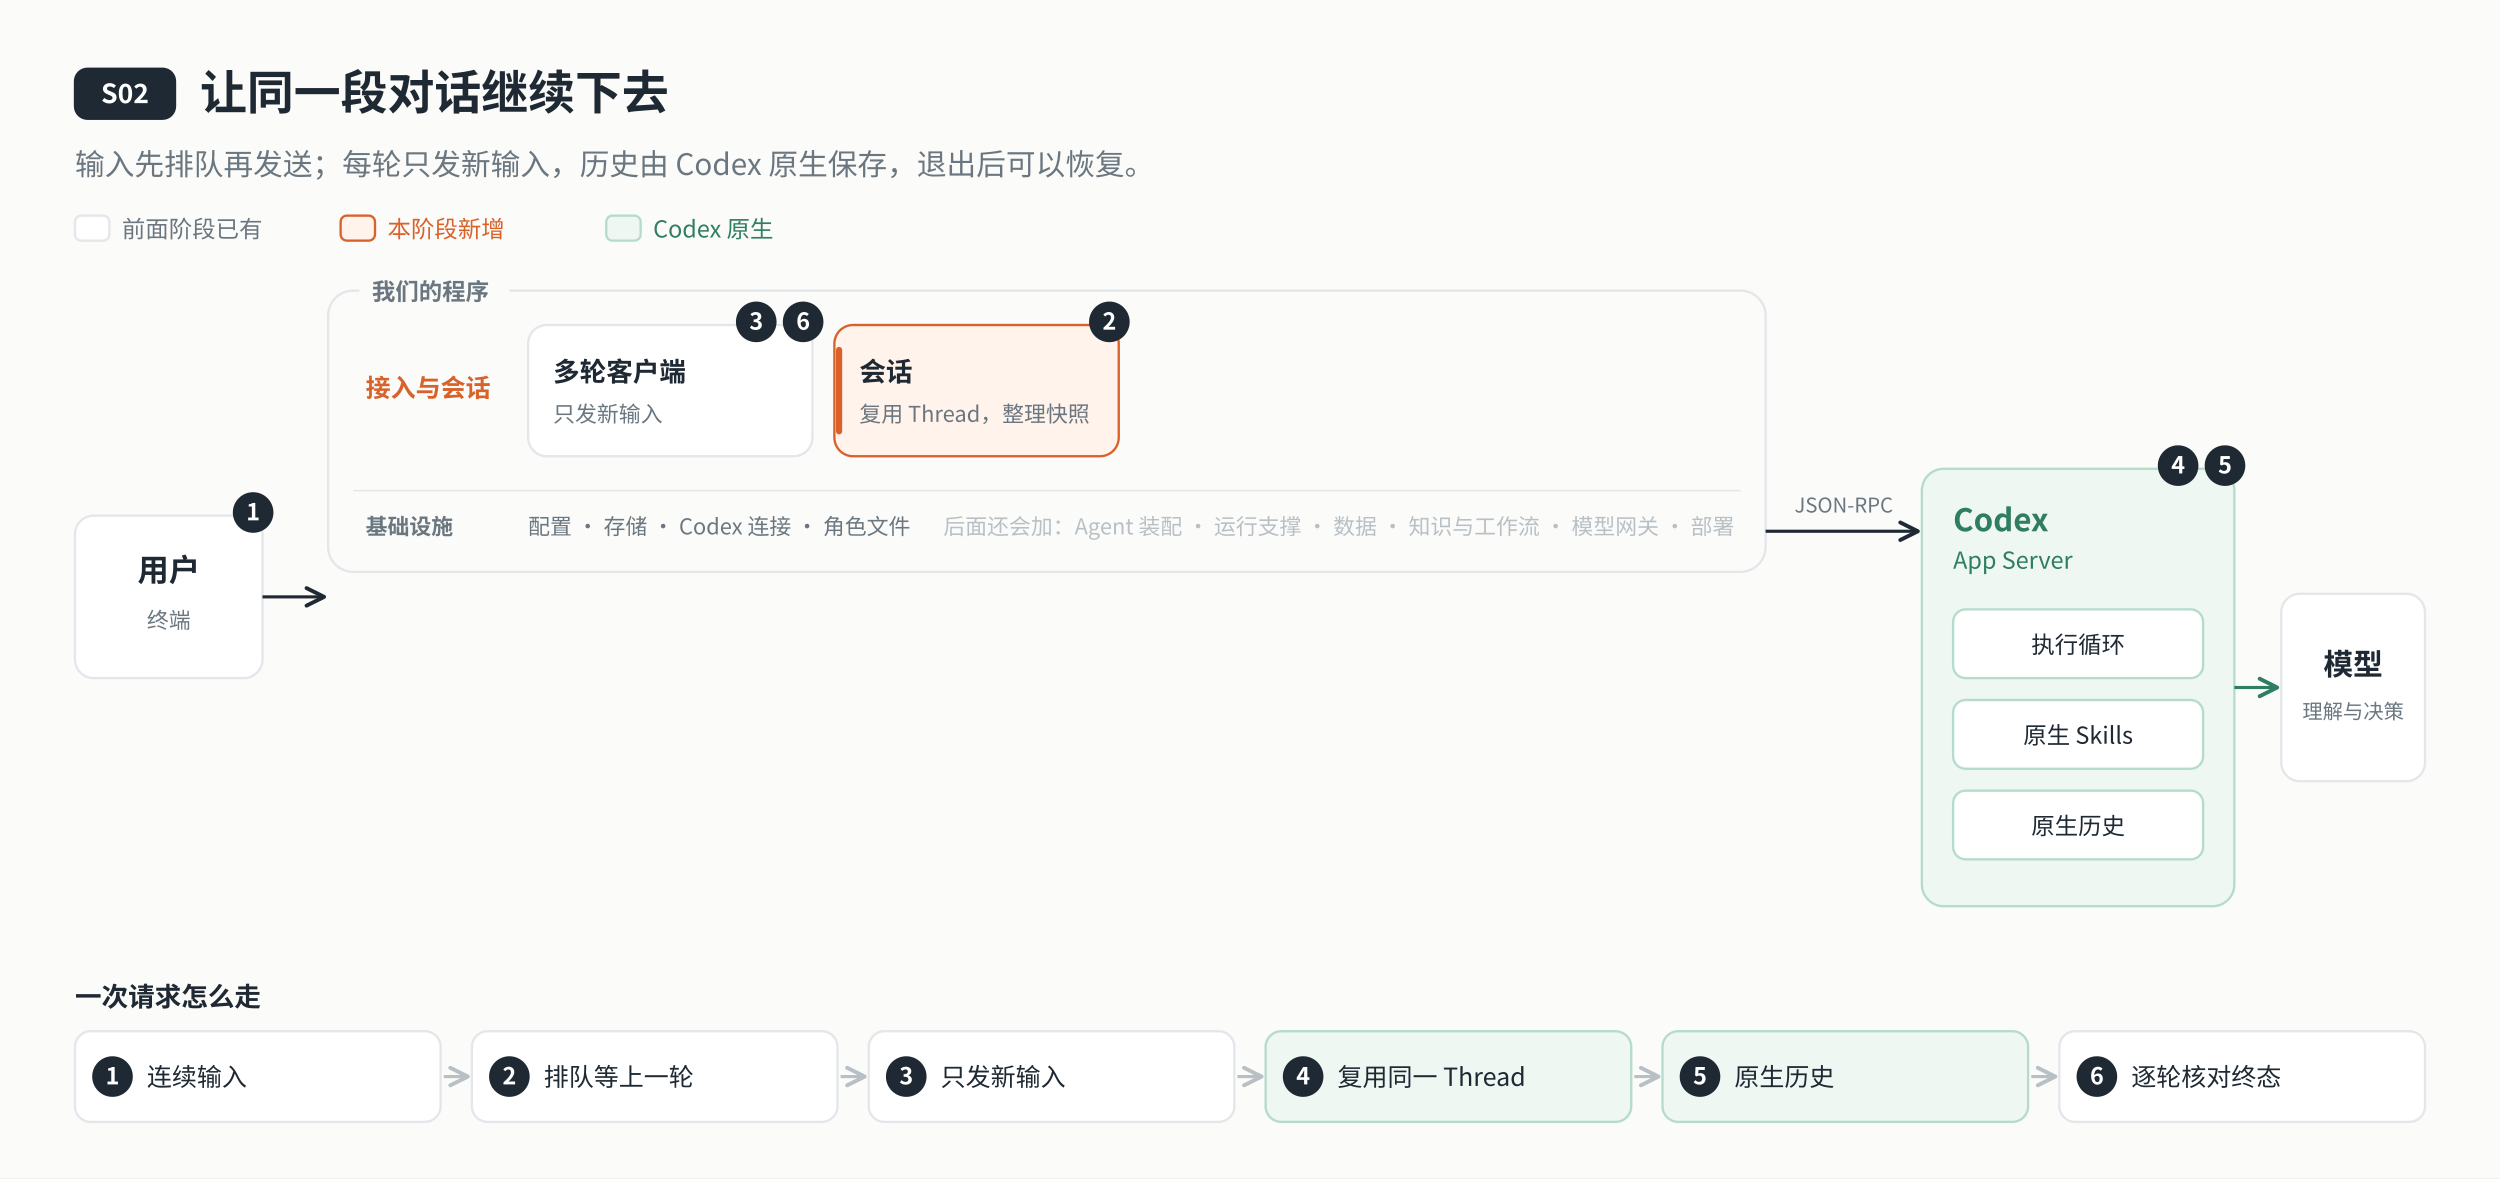
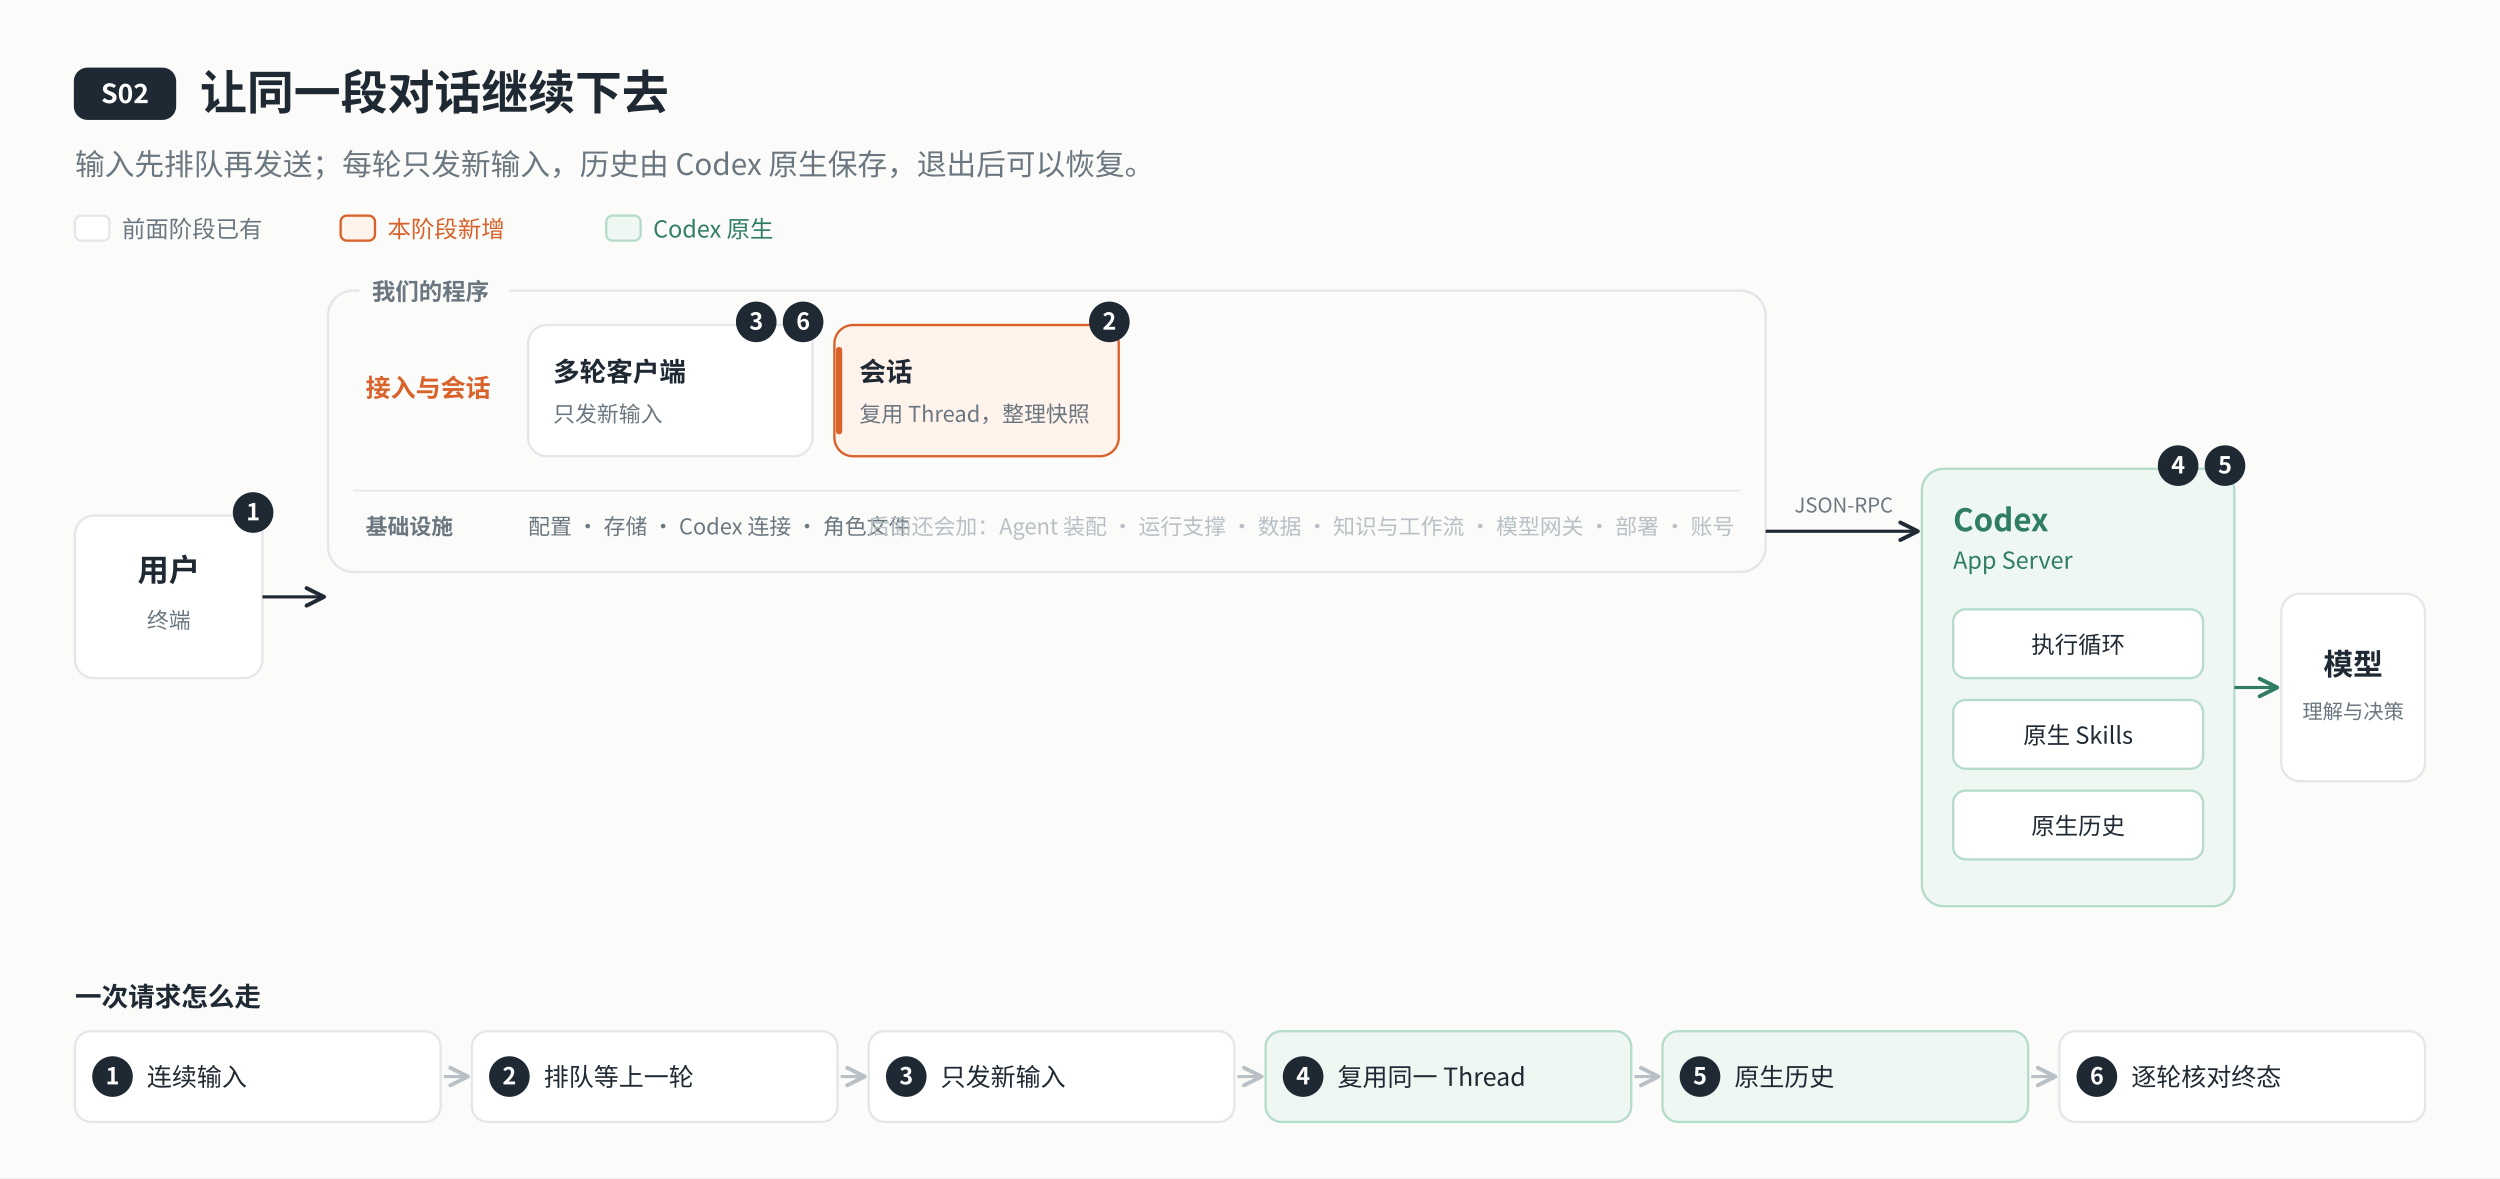
<svg xmlns="http://www.w3.org/2000/svg" width="1600" height="754" viewBox="0 0 1600 754" role="img" aria-labelledby="title desc">
  <defs>
    <marker id="mB8C0C6" viewBox="0 0 10 10" refX="8" refY="5" markerWidth="7" markerHeight="7" orient="auto-start-reverse">
      <path d="M1 1 L9 5 L1 9" fill="none" stroke="#B8C0C6" stroke-width="1.8" stroke-linecap="round" stroke-linejoin="round" />
    </marker>
    <marker id="m1F2933" viewBox="0 0 10 10" refX="8" refY="5" markerWidth="7" markerHeight="7" orient="auto-start-reverse">
      <path d="M1 1 L9 5 L1 9" fill="none" stroke="#1F2933" stroke-width="1.8" stroke-linecap="round" stroke-linejoin="round" />
    </marker>
    <marker id="m2F7D62" viewBox="0 0 10 10" refX="8" refY="5" markerWidth="7" markerHeight="7" orient="auto-start-reverse">
      <path d="M1 1 L9 5 L1 9" fill="none" stroke="#2F7D62" stroke-width="1.8" stroke-linecap="round" stroke-linejoin="round" />
    </marker>
  </defs>
  <g font-family="PingFang SC, Microsoft YaHei, Noto Sans CJK SC, sans-serif">
    <rect x="0" y="0" width="1600" height="754" fill="#FBFBF9" />
    <rect x="48" y="44" width="64" height="32" rx="8" fill="#1F2933" stroke="#1F2933" stroke-width="1.5" />
    <text x="80" y="66" font-size="17" fill="#fff" font-weight="700" text-anchor="middle">S02</text>
    <text x="128" y="70" font-size="30" fill="#1F2933" font-weight="700" text-anchor="start">让同一段对话继续下去</text>
    <text x="48" y="112" font-size="19" fill="#6B7780" font-weight="400" text-anchor="start">输入先排队再发送；每轮只发新输入，历史由 Codex 原生保存，退出后可以恢复。</text>
    <rect x="48" y="138" width="22" height="16" rx="4" fill="#FFFFFF" stroke="#E3E7EA" stroke-width="1.5" />
    <text x="78" y="152" font-size="15" fill="#6B7780" font-weight="400" text-anchor="start">前面阶段已有</text>
    <rect x="218" y="138" width="22" height="16" rx="4" fill="#FFF3EC" stroke="#D9622B" stroke-width="1.5" />
    <text x="248" y="152" font-size="15" fill="#D9622B" font-weight="400" text-anchor="start">本阶段新增</text>
    <rect x="388" y="138" width="22" height="16" rx="4" fill="#EEF7F2" stroke="#B5DCCB" stroke-width="1.5" />
    <text x="418" y="152" font-size="15" fill="#2F7D62" font-weight="400" text-anchor="start">Codex 原生</text>
    <rect x="48" y="330" width="120" height="104" rx="12" fill="#FFFFFF" stroke="#E3E7EA" stroke-width="1.5" />
    <text x="108" y="372" font-size="20" fill="#1F2933" font-weight="600" text-anchor="middle">用户</text>
    <text x="108" y="402" font-size="14" fill="#6B7780" font-weight="400" text-anchor="middle">终端</text>
    <rect x="210" y="186" width="920" height="180" rx="16" fill="none" stroke="#E3E7EA" stroke-width="1.5" />
    <rect x="230" y="175" width="96" height="22" fill="#FBFBF9" />
    <text x="238" y="192" font-size="15" fill="#6B7780" font-weight="600" text-anchor="start">我们的程序</text>
    <text x="234" y="254" font-size="16" fill="#D9622B" font-weight="600" text-anchor="start">接入与会话</text>
    <rect x="338" y="208" width="182" height="84" rx="12" fill="#FFFFFF" stroke="#E3E7EA" stroke-width="1.5" />
    <text x="354" y="244" font-size="17" fill="#1F2933" font-weight="600" text-anchor="start">多轮客户端</text>
    <text x="354" y="270" font-size="14" fill="#6B7780" font-weight="400" text-anchor="start">只发新输入</text>
    <rect x="534" y="208" width="182" height="84" rx="12" fill="#FFF3EC" stroke="#D9622B" stroke-width="1.5" />
    <rect x="535" y="222" width="4" height="56" rx="2" fill="#D9622B" />
    <text x="550" y="244" font-size="17" fill="#1F2933" font-weight="600" text-anchor="start">会话</text>
    <text x="550" y="270" font-size="14" fill="#6B7780" font-weight="400" text-anchor="start">复用 Thread，整理快照</text>
    <line x1="226" y1="314" x2="1114" y2="314" stroke="#E3E7EA" stroke-width="1" />
    <text x="234" y="342" font-size="14" fill="#6B7780" font-weight="600" text-anchor="start">基础设施</text>
    <text x="338" y="342" font-size="14" fill="#6B7780" font-weight="400" text-anchor="start">配置 · 存储 · Codex 连接 · 角色文件</text>
-     <text x="1110" y="342" font-size="14" fill="#B8C0C6" font-weight="400" text-anchor="end">后面还会加：Agent 装配 · 运行支撑 · 数据 · 知识与工作流 · 模型网关 · 部署</text>
+     <text x="1110" y="342" font-size="14" fill="#B8C0C6" font-weight="400" text-anchor="end">后面还会加：Agent 装配 · 运行支撑 · 数据 · 知识与工作流 · 模型网关 · 部署 · 账号</text>
    <rect x="1230" y="300" width="200" height="280" rx="14" fill="#EEF7F2" stroke="#B5DCCB" stroke-width="1.5" />
    <text x="1250" y="340" font-size="20" fill="#2F7D62" font-weight="700" text-anchor="start">Codex</text>
    <text x="1250" y="364" font-size="15" fill="#2F7D62" font-weight="400" text-anchor="start">App Server</text>
    <rect x="1250" y="390" width="160" height="44" rx="8" fill="#FFFFFF" stroke="#B5DCCB" stroke-width="1.5" />
    <text x="1330" y="418" font-size="15" fill="#1F2933" font-weight="500" text-anchor="middle">执行循环</text>
    <rect x="1250" y="448" width="160" height="44" rx="8" fill="#FFFFFF" stroke="#B5DCCB" stroke-width="1.5" />
    <text x="1330" y="476" font-size="15" fill="#1F2933" font-weight="500" text-anchor="middle">原生 Skills</text>
    <rect x="1250" y="506" width="160" height="44" rx="8" fill="#FFFFFF" stroke="#B5DCCB" stroke-width="1.5" />
    <text x="1330" y="534" font-size="15" fill="#1F2933" font-weight="500" text-anchor="middle">原生历史</text>
    <rect x="1460" y="380" width="92" height="120" rx="12" fill="#FFFFFF" stroke="#E3E7EA" stroke-width="1.5" />
    <text x="1506" y="432" font-size="19" fill="#1F2933" font-weight="600" text-anchor="middle">模型</text>
    <text x="1506" y="460" font-size="13" fill="#6B7780" font-weight="400" text-anchor="middle">理解与决策</text>
    <path d="M168,382 L206,382" fill="none" stroke="#1F2933" stroke-width="2" marker-end="url(#m1F2933)" />
    <path d="M1130,340 L1226,340" fill="none" stroke="#1F2933" stroke-width="2" marker-end="url(#m1F2933)" />
    <text x="1180" y="328" font-size="13" fill="#6B7780" font-weight="500" text-anchor="middle">JSON-RPC</text>
    <path d="M1430,440 L1456,440" fill="none" stroke="#2F7D62" stroke-width="2" marker-end="url(#m2F7D62)" />
    <circle cx="162" cy="328" r="13" fill="#1F2933" />
    <text x="162" y="333" font-size="15" fill="#fff" font-weight="700" text-anchor="middle">1</text>
    <circle cx="710" cy="206" r="13" fill="#1F2933" />
    <text x="710" y="211" font-size="15" fill="#fff" font-weight="700" text-anchor="middle">2</text>
    <circle cx="484" cy="206" r="13" fill="#1F2933" />
    <text x="484" y="211" font-size="15" fill="#fff" font-weight="700" text-anchor="middle">3</text>
    <circle cx="514" cy="206" r="13" fill="#1F2933" />
    <text x="514" y="211" font-size="15" fill="#fff" font-weight="700" text-anchor="middle">6</text>
    <circle cx="1394" cy="298" r="13" fill="#1F2933" />
    <text x="1394" y="303" font-size="15" fill="#fff" font-weight="700" text-anchor="middle">4</text>
    <circle cx="1424" cy="298" r="13" fill="#1F2933" />
    <text x="1424" y="303" font-size="15" fill="#fff" font-weight="700" text-anchor="middle">5</text>
    <text x="48" y="644" font-size="17" fill="#1F2933" font-weight="700" text-anchor="start">一次请求怎么走</text>
    <rect x="48" y="660" width="234" height="58" rx="10" fill="#FFFFFF" stroke="#E3E7EA" stroke-width="1.5" />
    <circle cx="72" cy="689" r="13" fill="#1F2933" />
    <text x="72" y="694" font-size="15" fill="#fff" font-weight="700" text-anchor="middle">1</text>
    <text x="94" y="695" font-size="16" fill="#1F2933" font-weight="500" text-anchor="start">连续输入</text>
    <path d="M284,689 L298,689" fill="none" stroke="#B8C0C6" stroke-width="2" marker-end="url(#mB8C0C6)" />
    <rect x="302" y="660" width="234" height="58" rx="10" fill="#FFFFFF" stroke="#E3E7EA" stroke-width="1.5" />
    <circle cx="326" cy="689" r="13" fill="#1F2933" />
    <text x="326" y="694" font-size="15" fill="#fff" font-weight="700" text-anchor="middle">2</text>
    <text x="348" y="695" font-size="16" fill="#1F2933" font-weight="500" text-anchor="start">排队等上一轮</text>
    <path d="M538,689 L552,689" fill="none" stroke="#B8C0C6" stroke-width="2" marker-end="url(#mB8C0C6)" />
    <rect x="556" y="660" width="234" height="58" rx="10" fill="#FFFFFF" stroke="#E3E7EA" stroke-width="1.5" />
    <circle cx="580" cy="689" r="13" fill="#1F2933" />
    <text x="580" y="694" font-size="15" fill="#fff" font-weight="700" text-anchor="middle">3</text>
    <text x="602" y="695" font-size="16" fill="#1F2933" font-weight="500" text-anchor="start">只发新输入</text>
    <path d="M792,689 L806,689" fill="none" stroke="#B8C0C6" stroke-width="2" marker-end="url(#mB8C0C6)" />
    <rect x="810" y="660" width="234" height="58" rx="10" fill="#EEF7F2" stroke="#B5DCCB" stroke-width="1.5" />
    <circle cx="834" cy="689" r="13" fill="#1F2933" />
    <text x="834" y="694" font-size="15" fill="#fff" font-weight="700" text-anchor="middle">4</text>
    <text x="856" y="695" font-size="16" fill="#1F2933" font-weight="500" text-anchor="start">复用同一 Thread</text>
    <path d="M1046,689 L1060,689" fill="none" stroke="#B8C0C6" stroke-width="2" marker-end="url(#mB8C0C6)" />
    <rect x="1064" y="660" width="234" height="58" rx="10" fill="#EEF7F2" stroke="#B5DCCB" stroke-width="1.5" />
    <circle cx="1088" cy="689" r="13" fill="#1F2933" />
    <text x="1088" y="694" font-size="15" fill="#fff" font-weight="700" text-anchor="middle">5</text>
    <text x="1110" y="695" font-size="16" fill="#1F2933" font-weight="500" text-anchor="start">原生历史</text>
    <path d="M1300,689 L1314,689" fill="none" stroke="#B8C0C6" stroke-width="2" marker-end="url(#mB8C0C6)" />
    <rect x="1318" y="660" width="234" height="58" rx="10" fill="#FFFFFF" stroke="#E3E7EA" stroke-width="1.5" />
    <circle cx="1342" cy="689" r="13" fill="#1F2933" />
    <text x="1342" y="694" font-size="15" fill="#fff" font-weight="700" text-anchor="middle">6</text>
    <text x="1364" y="695" font-size="16" fill="#1F2933" font-weight="500" text-anchor="start">逐轮核对终态</text>
  </g>
</svg>
